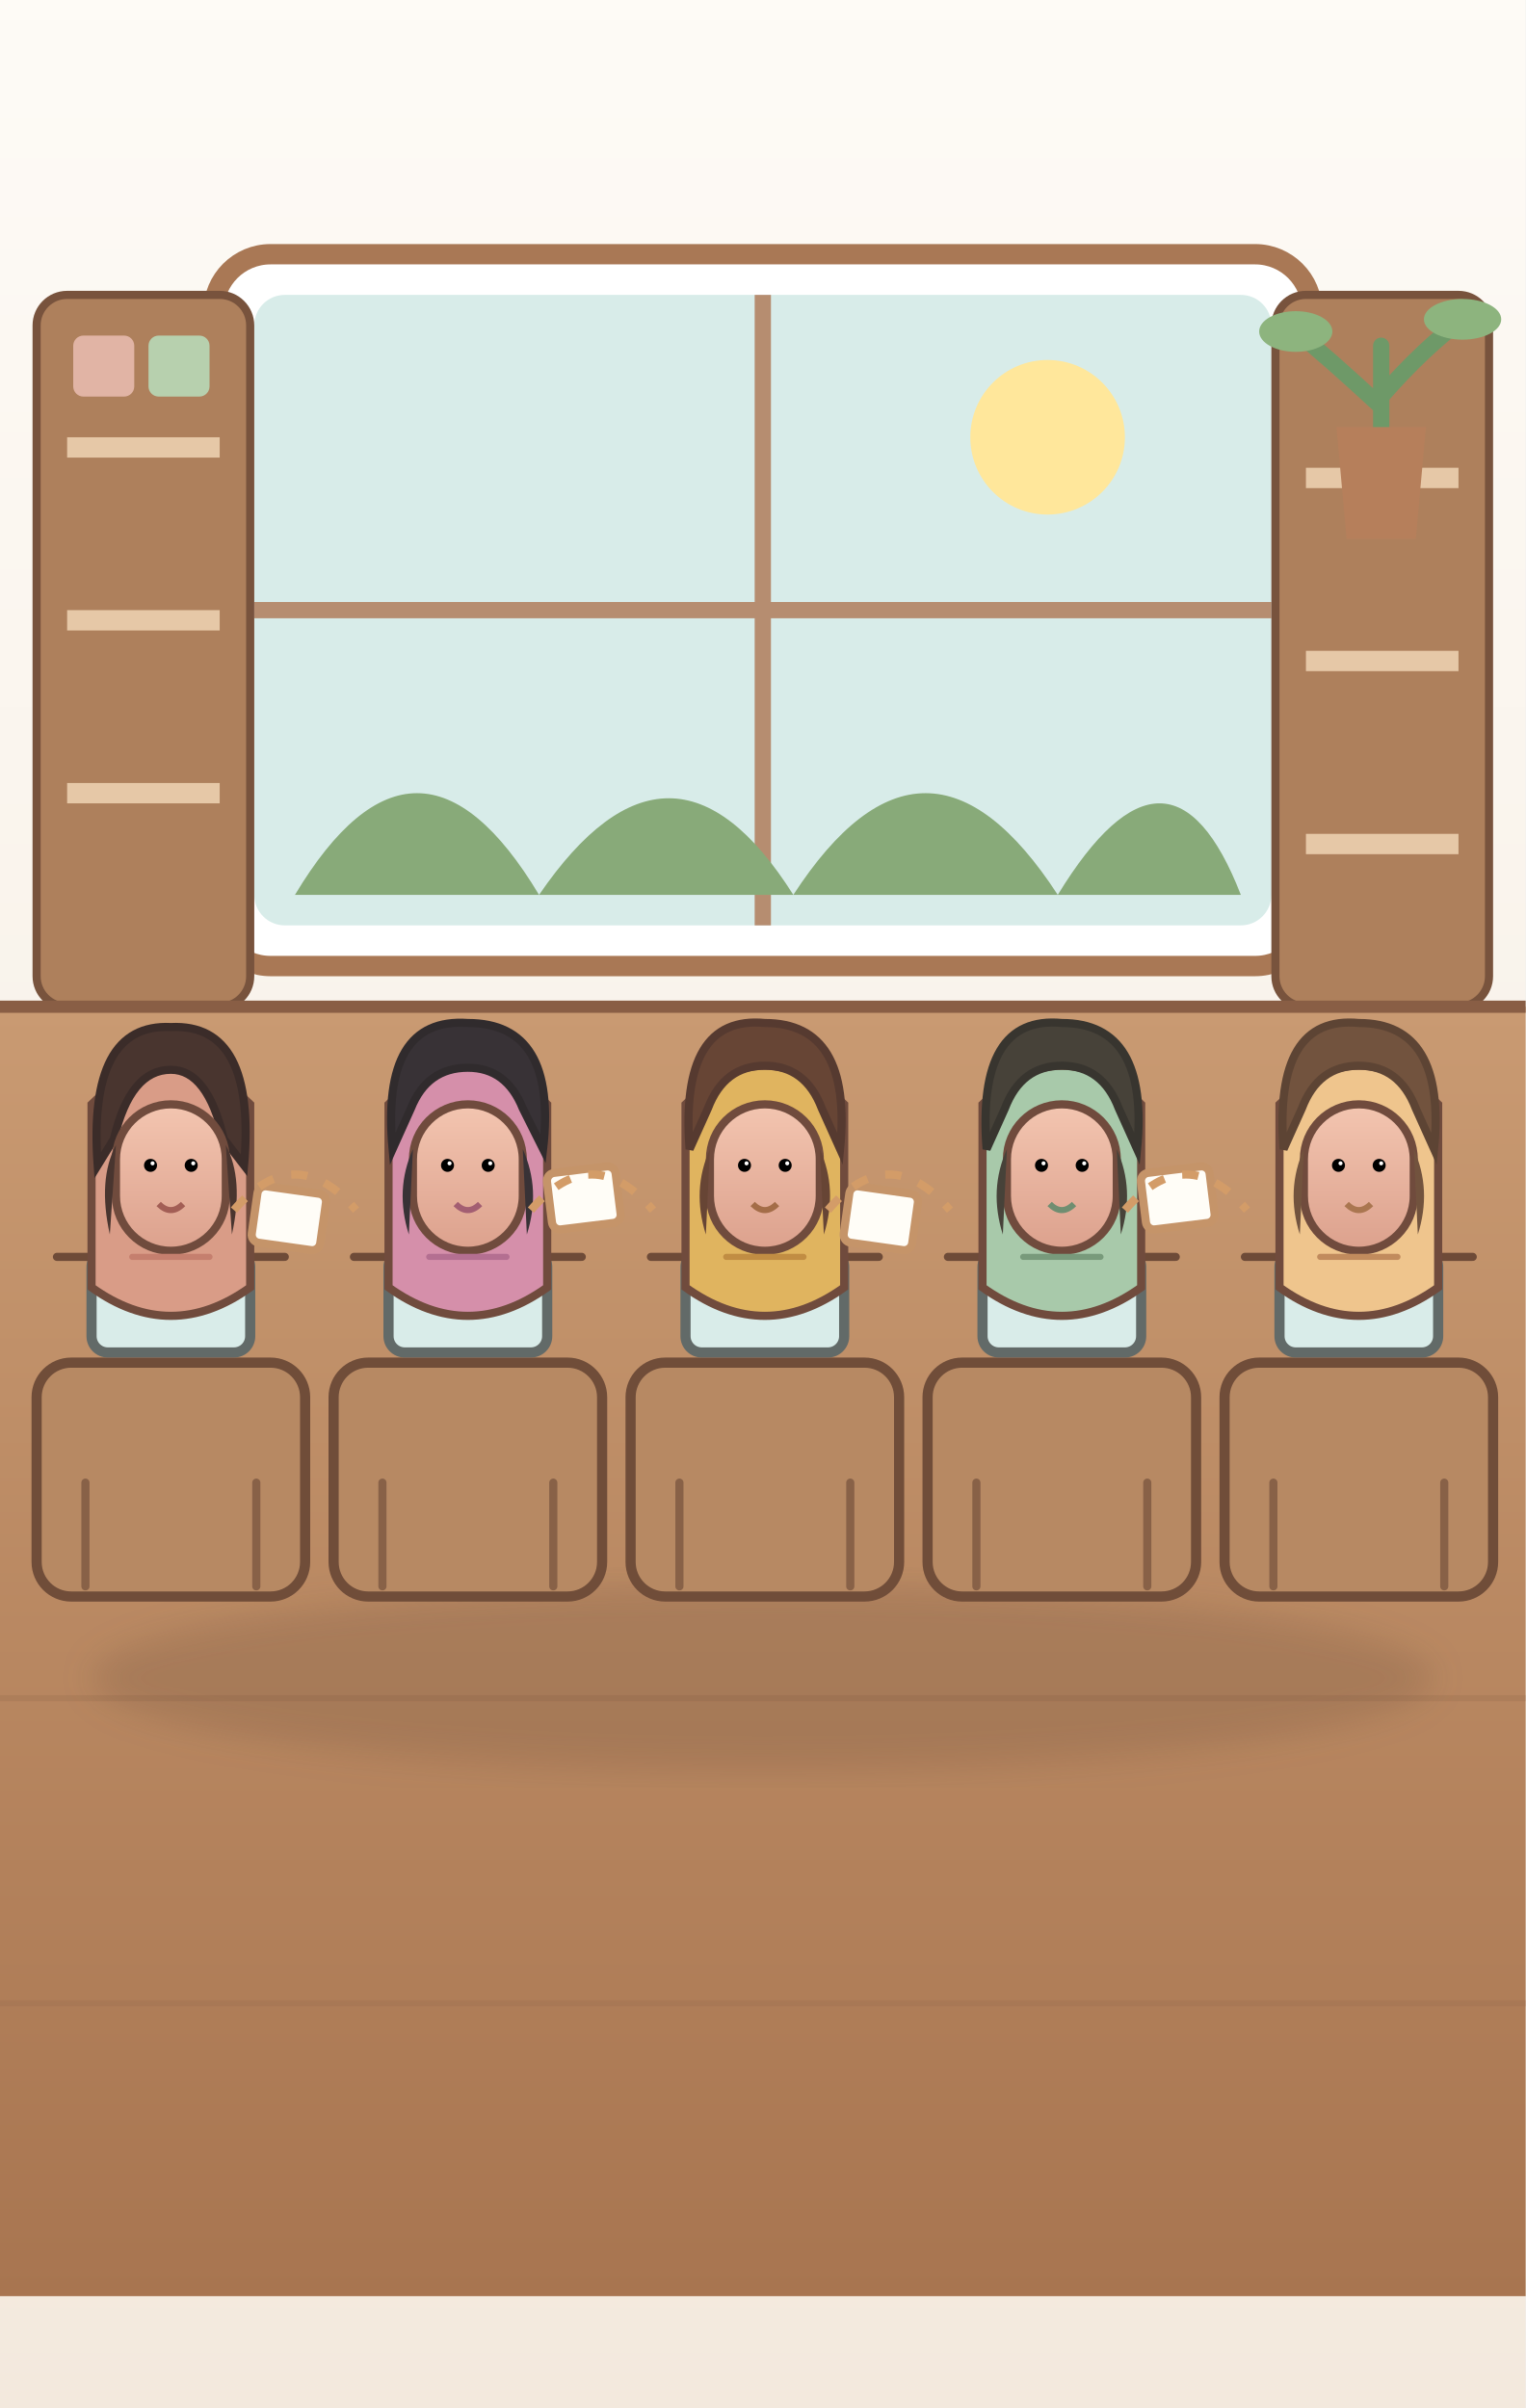
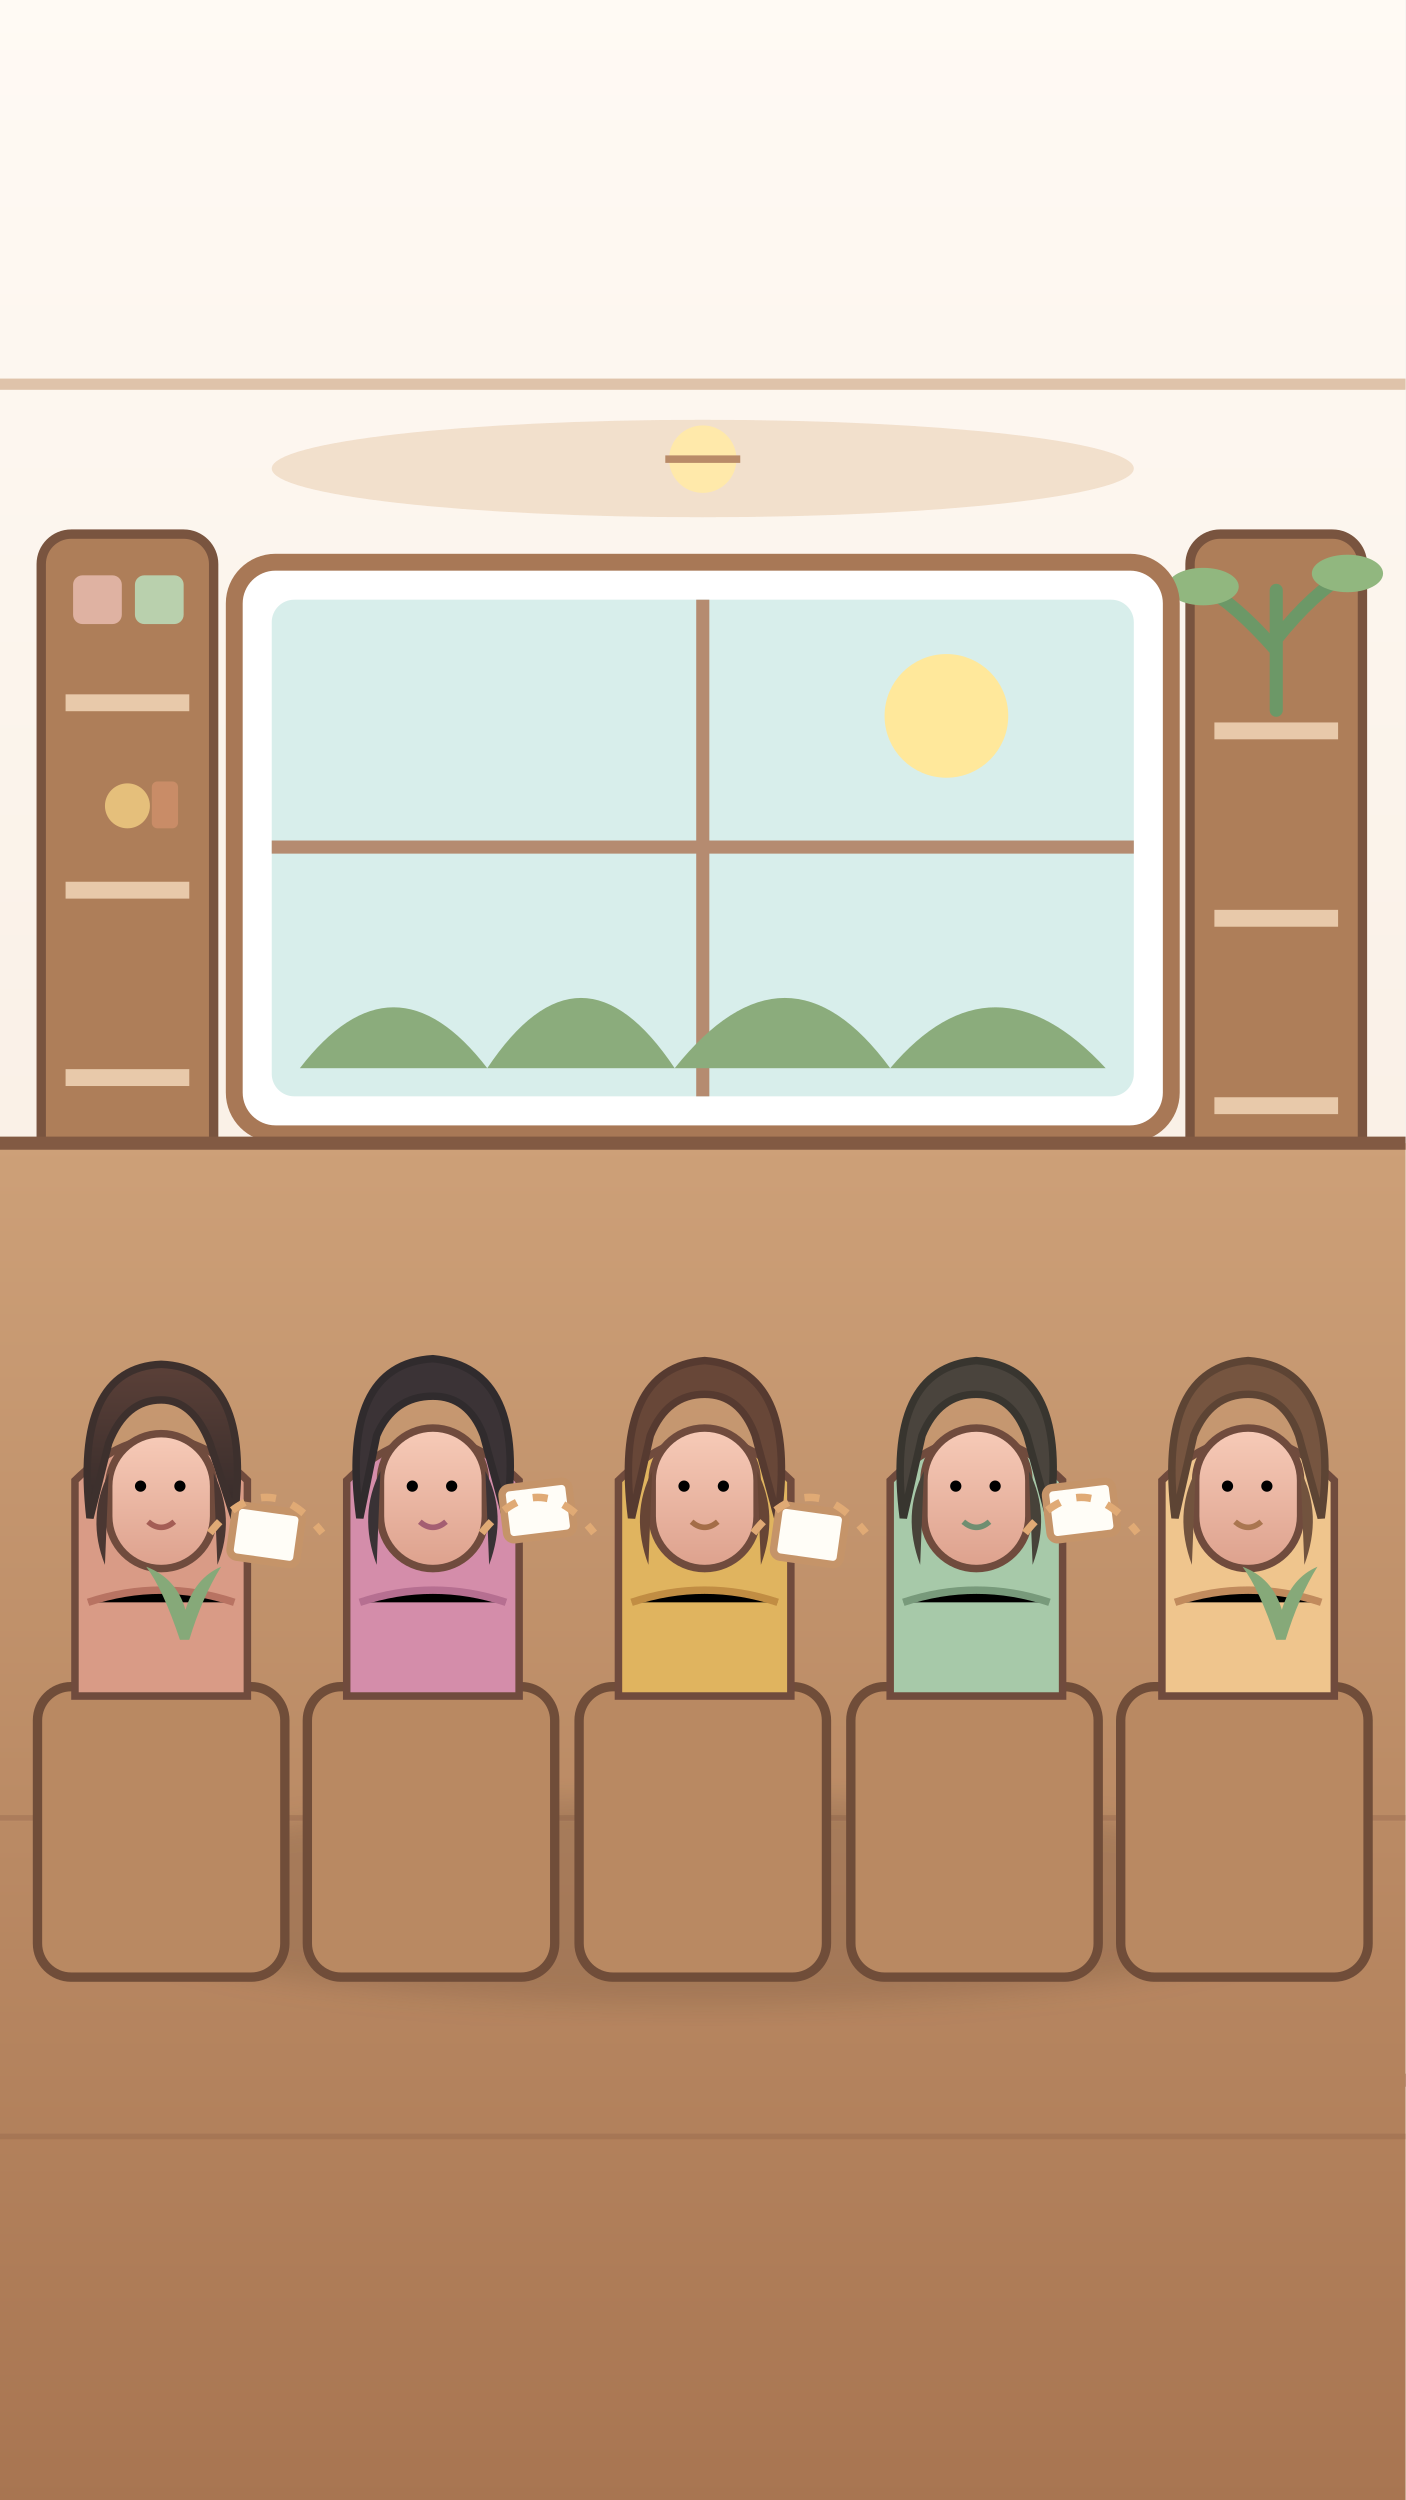
- <svg xmlns="http://www.w3.org/2000/svg" viewBox="0 150 750 1184">
+ <svg xmlns="http://www.w3.org/2000/svg" viewBox="0 0 750 1334">
  <defs>
-     <linearGradient id="w" x2="0" y2="1">
-       <stop stop-color="#fffdf9" />
-       <stop offset="1" stop-color="#f3e9dd" />
+     <linearGradient id="wall" x2="0" y2="1">
+       <stop stop-color="#fffaf4" />
+       <stop offset="1" stop-color="#f3e5d7" />
    </linearGradient>
-     <linearGradient id="f" x2="0" y2="1">
-       <stop stop-color="#c99a72" />
-       <stop offset="1" stop-color="#a87550" />
+     <linearGradient id="floor" x2="0" y2="1">
+       <stop stop-color="#cda078" />
+       <stop offset="1" stop-color="#a87551" />
    </linearGradient>
    <linearGradient id="skin" x2="0" y2="1">
-       <stop stop-color="#f3c5b0" />
-       <stop offset="1" stop-color="#dca18d" />
+       <stop stop-color="#f7cbb8" />
+       <stop offset="1" stop-color="#dda18d" />
    </linearGradient>
-     <filter id="sh">
-       <feGaussianBlur stdDeviation="8" />
+     <linearGradient id="hair1" x2="0" y2="1">
+       <stop stop-color="#5b4038" />
+       <stop offset="1" stop-color="#352b2a" />
+     </linearGradient>
+     <filter id="shadow">
+       <feGaussianBlur stdDeviation="7" />
    </filter>
    <style>
- .a{animation:b 3.2s ease-in-out infinite;transform-box:fill-box;transform-origin:center bottom}.b{animation-delay:.3s}.c{animation-delay:.6s}.d{animation-delay:.9s}.e{animation-delay:1.2s}
- @keyframes b{0%,100%{transform:translateY(0)}50%{transform:translateY(-5px)}}
- .p{animation:p 3s ease-in-out infinite;transform-box:fill-box;transform-origin:center}@keyframes p{0%,100%{transform:translateY(0) rotate(0)}50%{transform:translateY(-7px) rotate(-3deg)}}
- </style>
+  .float{animation:f 3.2s ease-in-out infinite;transform-box:fill-box;transform-origin:center bottom}
+  .d2{animation-delay:.35s}.d3{animation-delay:.7s}.d4{animation-delay:1.05s}.d5{animation-delay:1.4s}
+  .paper{animation:p 2.8s ease-in-out infinite;transform-box:fill-box;transform-origin:center}
+  @keyframes f{0%,100%{transform:translateY(0)}50%{transform:translateY(-5px)}}
+  @keyframes p{0%,100%{transform:translateY(0) rotate(0)}50%{transform:translateY(-8px) rotate(-4deg)}}
+  </style>
  </defs>
-   <rect width="750" height="1334" fill="url(#w)" />
-   <g transform="translate(0,-55)">
-     <rect x="105" y="330" width="540" height="350" rx="28" fill="#fff" stroke="#a97855" stroke-width="10" />
-     <rect x="125" y="350" width="500" height="310" rx="15" fill="#d8ece9" />
-     <path d="M375 350V660M125 505H625" stroke="#b68d70" stroke-width="8" />
-     <circle cx="515" cy="420" r="38" fill="#ffe79b" />
-     <path d="M145 645Q205 545 265 645Q330 550 390 645Q455 545 520 645Q575 555 610 645" fill="#88aa79" />
-     <g transform="translate(18 350)">
-       <rect width="105" height="350" rx="15" fill="#ae805c" stroke="#78533d" stroke-width="4" />
-       <path d="M15 75H90M15 160H90M15 245H90" stroke="#e6c8a7" stroke-width="10" />
-       <rect x="18" y="20" width="30" height="30" rx="5" fill="#e1b4a5" />
-       <rect x="55" y="20" width="30" height="30" rx="5" fill="#b7d0ae" />
-     </g>
-     <g transform="translate(627 350)">
-       <rect width="105" height="350" rx="15" fill="#ae805c" stroke="#78533d" stroke-width="4" />
-       <path d="M15 90H90M15 180H90M15 270H90" stroke="#e6c8a7" stroke-width="10" />
-       <path d="M52 75V25M52 55Q25 30 10 18M52 50Q72 27 92 12" stroke="#6e9968" stroke-width="8" fill="none" stroke-linecap="round" />
-       <ellipse cx="10" cy="18" rx="18" ry="10" fill="#8db47e" />
-       <ellipse cx="92" cy="12" rx="19" ry="10" fill="#8db47e" />
-       <path d="M30 65H74L69 120H35Z" fill="#b67f5b" />
-     </g>
-     <rect y="700" width="750" height="634" fill="url(#f)" />
-     <path d="M0 700H750" stroke="#895e45" stroke-width="6" />
-     <path d="M0 1040H750M0 1190H750" stroke="#986a4d" stroke-width="3" opacity=".3" />
-     <ellipse cx="375" cy="1030" rx="330" ry="45" fill="#4d382d" opacity=".16" filter="url(#sh)" />
-     <g fill="#b78963" stroke="#704d39" stroke-width="5">
-       <rect x="18" y="875" width="132" height="115" rx="17" />
-       <rect x="164" y="875" width="132" height="115" rx="17" />
-       <rect x="310" y="875" width="132" height="115" rx="17" />
-       <rect x="456" y="875" width="132" height="115" rx="17" />
-       <rect x="602" y="875" width="132" height="115" rx="17" />
-     </g>
-     <g fill="#d9ece9" stroke="#626a68" stroke-width="5">
-       <rect x="45" y="820" width="78" height="50" rx="8" />
-       <rect x="191" y="820" width="78" height="50" rx="8" />
-       <rect x="337" y="820" width="78" height="50" rx="8" />
-       <rect x="483" y="820" width="78" height="50" rx="8" />
-       <rect x="629" y="820" width="78" height="50" rx="8" />
-     </g>
-     <g transform="translate(0,-55)" fill="none" stroke="#6e4b38" stroke-width="4" stroke-linecap="round">
-       <path d="M28 878H140M174 878H286M320 878H432M466 878H578M612 878H724" />
-       <path d="M42 989V1040M126 989V1040M188 989V1040M272 989V1040M334 989V1040M418 989V1040M480 989V1040M564 989V1040M626 989V1040M710 989V1040" opacity=".65" />
-     </g>
-     <g transform="translate(0,-55)" fill="#efe3d6" stroke="#765541" stroke-width="3">
-       <rect x="61" y="846" width="38" height="16" rx="5" />
-       <rect x="207" y="846" width="38" height="16" rx="5" />
-       <rect x="353" y="846" width="38" height="16" rx="5" />
-       <rect x="499" y="846" width="38" height="16" rx="5" />
-       <rect x="645" y="846" width="38" height="16" rx="5" />
-     </g>
-     <g class="a">
-       <path d="M45 748Q84 710 123 748V838Q84 866 45 838Z" fill="#d99c87" stroke="#704b3d" stroke-width="4" />
-       <path d="M48 778Q43 708 84 710Q126 708 120 778L110 765Q102 731 84 731Q64 731 56 765Z" fill="#49352f" stroke="#3b2c29" stroke-width="4" />
-       <rect x="57" y="748" width="54" height="72" rx="27" fill="url(#skin)" stroke="#704b3d" stroke-width="4" />
-       <path d="M57 768Q48 785 54 812M111 768Q120 785 114 812" fill="#49352f" />
-       <circle cx="74" cy="778" r="3.2" />
-       <circle cx="94" cy="778" r="3.2" />
-       <circle cx="75" cy="777" r="1" fill="#fff" />
-       <circle cx="95" cy="777" r="1" fill="#fff" />
-       <path d="M78 797Q84 803 90 797" fill="none" stroke="#a35e55" stroke-width="3" />
-       <path d="M65 823H103" stroke="#c57f6e" stroke-width="3" stroke-linecap="round" />
-     </g>
-     <g class="a b">
-       <path d="M191 748Q230 710 269 748V838Q230 866 191 838Z" fill="#d58faa" stroke="#704b3d" stroke-width="4" />
-       <path d="M193 770Q187 705 230 708Q274 708 267 770L257 750Q249 730 230 730Q210 730 202 750Z" fill="#383236" stroke="#302b2d" stroke-width="4" />
-       <rect x="203" y="748" width="54" height="72" rx="27" fill="url(#skin)" stroke="#704b3d" stroke-width="4" />
-       <path d="M203 770Q194 790 201 812M257 770Q266 790 259 812" fill="#383236" />
-       <circle cx="220" cy="778" r="3.2" />
-       <circle cx="240" cy="778" r="3.2" />
-       <circle cx="221" cy="777" r="1" fill="#fff" />
-       <circle cx="241" cy="777" r="1" fill="#fff" />
-       <path d="M224 797Q230 803 236 797" fill="none" stroke="#a35e72" stroke-width="3" />
-       <path d="M211 823H249" stroke="#b46f91" stroke-width="3" stroke-linecap="round" />
-     </g>
-     <g class="a c">
-       <path d="M337 748Q376 710 415 748V838Q376 866 337 838Z" fill="#e0b45f" stroke="#704b3d" stroke-width="4" />
-       <path d="M339 770Q334 704 376 708Q419 708 413 770L404 750Q396 729 376 729Q356 729 348 750Z" fill="#674535" stroke="#563a30" stroke-width="4" />
-       <rect x="349" y="748" width="54" height="72" rx="27" fill="url(#skin)" stroke="#704b3d" stroke-width="4" />
-       <path d="M349 770Q340 790 347 812M403 770Q412 790 405 812" fill="#674535" />
-       <circle cx="366" cy="778" r="3.2" />
-       <circle cx="386" cy="778" r="3.2" />
-       <circle cx="367" cy="777" r="1" fill="#fff" />
-       <circle cx="387" cy="777" r="1" fill="#fff" />
-       <path d="M370 797Q376 803 382 797" fill="none" stroke="#a46d48" stroke-width="3" />
-       <path d="M357 823H395" stroke="#c18d43" stroke-width="3" stroke-linecap="round" />
-     </g>
-     <g class="a d">
-       <path d="M483 748Q522 710 561 748V838Q522 866 483 838Z" fill="#a8c9aa" stroke="#704b3d" stroke-width="4" />
-       <path d="M485 770Q480 704 522 708Q565 708 559 770L550 750Q542 729 522 729Q502 729 494 750Z" fill="#474239" stroke="#38352f" stroke-width="4" />
-       <rect x="495" y="748" width="54" height="72" rx="27" fill="url(#skin)" stroke="#704b3d" stroke-width="4" />
-       <path d="M495 770Q486 790 493 812M549 770Q558 790 551 812" fill="#474239" />
-       <circle cx="512" cy="778" r="3.2" />
-       <circle cx="532" cy="778" r="3.2" />
-       <circle cx="513" cy="777" r="1" fill="#fff" />
-       <circle cx="533" cy="777" r="1" fill="#fff" />
-       <path d="M516 797Q522 803 528 797" fill="none" stroke="#708e71" stroke-width="3" />
-       <path d="M503 823H541" stroke="#789a7b" stroke-width="3" stroke-linecap="round" />
-     </g>
-     <g class="a e">
-       <path d="M629 748Q668 710 707 748V838Q668 866 629 838Z" fill="#efc58d" stroke="#704b3d" stroke-width="4" />
-       <path d="M631 770Q626 704 668 708Q711 708 705 770L696 750Q688 729 668 729Q648 729 640 750Z" fill="#72533e" stroke="#5d4434" stroke-width="4" />
-       <rect x="641" y="748" width="54" height="72" rx="27" fill="url(#skin)" stroke="#704b3d" stroke-width="4" />
-       <path d="M641 770Q632 790 639 812M695 770Q704 790 697 812" fill="#72533e" />
-       <circle cx="658" cy="778" r="3.2" />
-       <circle cx="678" cy="778" r="3.2" />
-       <circle cx="659" cy="777" r="1" fill="#fff" />
-       <circle cx="679" cy="777" r="1" fill="#fff" />
-       <path d="M662 797Q668 803 674 797" fill="none" stroke="#aa7650" stroke-width="3" />
-       <path d="M649 823H687" stroke="#c18b5d" stroke-width="3" stroke-linecap="round" />
-     </g>
-     <g class="p" fill="#fffdf7" stroke="#c59469" stroke-width="4">
-       <rect x="125" y="790" width="34" height="28" rx="4" transform="rotate(8 142 804)" />
-       <rect x="270" y="780" width="34" height="28" rx="4" transform="rotate(-7 287 794)" />
-       <rect x="416" y="790" width="34" height="28" rx="4" transform="rotate(8 433 804)" />
-       <rect x="562" y="780" width="34" height="28" rx="4" transform="rotate(-7 579 794)" />
-     </g>
-     <g fill="none" stroke="#d39c68" stroke-width="4" stroke-dasharray="8 9">
-       <path d="M115 800Q145 765 175 800" />
-       <path d="M261 800Q291 765 321 800" />
-       <path d="M407 800Q437 765 467 800" />
-       <path d="M553 800Q583 765 613 800" />
-     </g>
+   <rect width="750" height="1334" fill="url(#wall)" />
+   <path d="M0 205H750" stroke="#dfc3aa" stroke-width="6" />
+   <path d="M0 1110H750" stroke="#8e624a" stroke-width="7" />
+   <ellipse cx="375" cy="250" rx="230" ry="26" fill="#e7c9a9" opacity=".5" />
+   <circle cx="375" cy="245" r="18" fill="#ffe9aa" />
+   <path d="M355 245h40" stroke="#b98b68" stroke-width="4" />
+   <g transform="translate(22 285)">
+     <rect width="92" height="480" rx="16" fill="#ae7e59" stroke="#79543f" stroke-width="5" />
+     <path d="M13 90H79M13 190H79M13 290H79M13 390H79" stroke="#e8c9aa" stroke-width="9" />
+     <rect x="17" y="22" width="26" height="26" rx="5" fill="#dfb2a2" />
+     <rect x="50" y="22" width="26" height="26" rx="5" fill="#b9d0ad" />
+     <circle cx="46" cy="145" r="12" fill="#e5bf7b" />
+     <rect x="59" y="132" width="14" height="25" rx="3" fill="#c98c67" />
+   </g>
+   <g transform="translate(635 285)">
+     <rect width="92" height="480" rx="16" fill="#ae7e59" stroke="#79543f" stroke-width="5" />
+     <path d="M13 105H79M13 205H79M13 305H79M13 405H79" stroke="#e8c9aa" stroke-width="9" />
+     <path d="M46 94V30M46 62Q24 37 7 28M46 56Q66 31 84 21" stroke="#6c9867" stroke-width="7" fill="none" stroke-linecap="round" />
+     <ellipse cx="7" cy="28" rx="19" ry="10" fill="#91b77f" />
+     <ellipse cx="84" cy="21" rx="19" ry="10" fill="#91b77f" />
+   </g>
+   <g>
+     <rect x="125" y="300" width="500" height="305" rx="22" fill="#fff" stroke="#a87856" stroke-width="9" />
+     <rect x="145" y="320" width="460" height="265" rx="12" fill="#d8eeeb" />
+     <path d="M375 320V585M145 452H605" stroke="#b58b70" stroke-width="7" />
+     <circle cx="505" cy="382" r="33" fill="#ffe89b" />
+     <path d="M160 570Q210 505 260 570Q310 495 360 570Q420 495 475 570Q530 505 590 570" fill="#8bac7c" />
+   </g>
+   <rect y="610" width="750" height="724" fill="url(#floor)" />
+   <path d="M0 610H750" stroke="#825a43" stroke-width="7" />
+   <path d="M0 970H750M0 1140H750" stroke="#8f6249" stroke-width="3" opacity=".35" />
+   <ellipse cx="375" cy="1015" rx="330" ry="55" fill="#4d372b" opacity=".18" filter="url(#shadow)" />
+   <g fill="#b98962" stroke="#704d39" stroke-width="5">
+     <rect x="20" y="900" width="132" height="155" rx="18" />
+     <rect x="164" y="900" width="132" height="155" rx="18" />
+     <rect x="309" y="900" width="132" height="155" rx="18" />
+     <rect x="454" y="900" width="132" height="155" rx="18" />
+     <rect x="598" y="900" width="132" height="155" rx="18" />
+   </g>
+   <g fill="#dceeea" stroke="#5d6662" stroke-width="5">
+     <rect x="45" y="835" width="82" height="55" rx="8" />
+     <rect x="189" y="835" width="82" height="55" rx="8" />
+     <rect x="334" y="835" width="82" height="55" rx="8" />
+     <rect x="479" y="835" width="82" height="55" rx="8" />
+     <rect x="623" y="835" width="82" height="55" rx="8" />
+   </g>
+   <g fill="#6f7f79">
+     <rect x="78" y="890" width="16" height="12" rx="3" />
+     <rect x="222" y="890" width="16" height="12" rx="3" />
+     <rect x="367" y="890" width="16" height="12" rx="3" />
+     <rect x="512" y="890" width="16" height="12" rx="3" />
+     <rect x="656" y="890" width="16" height="12" rx="3" />
+   </g>
+   <g class="float">
+     <path d="M40 790Q86 745 132 790V905H40Z" fill="#d99b86" stroke="#704b3d" stroke-width="4" />
+     <path d="M48 810Q39 730 86 728Q135 730 125 810L112 770Q103 747 86 747Q67 747 58 770Z" fill="url(#hair1)" stroke="#3d302d" stroke-width="4" />
+     <rect x="58" y="765" width="56" height="72" rx="28" fill="url(#skin)" stroke="#704b3d" stroke-width="4" />
+     <path d="M58 786Q46 810 56 835M114 786Q126 810 116 835" fill="#4b3732" />
+     <circle cx="75" cy="793" r="3" />
+     <circle cx="96" cy="793" r="3" />
+     <path d="M79 812Q86 818 93 812" fill="none" stroke="#a45d55" stroke-width="3" />
+     <path d="M47 855Q86 842 125 855" stroke="#b87362" stroke-width="4" />
+   </g>
+   <g class="float d2">
+     <path d="M185 790Q231 745 277 790V905H185Z" fill="#d48daa" stroke="#704b3d" stroke-width="4" />
+     <path d="M192 810Q181 728 231 725Q282 730 270 810L258 766Q250 745 231 745Q210 745 201 766Z" fill="#3b3336" stroke="#302b2d" stroke-width="4" />
+     <rect x="203" y="762" width="56" height="75" rx="28" fill="url(#skin)" stroke="#704b3d" stroke-width="4" />
+     <path d="M203 785Q191 808 201 835M259 785Q271 808 261 835" fill="#393235" />
+     <circle cx="220" cy="793" r="3" />
+     <circle cx="241" cy="793" r="3" />
+     <path d="M224 812Q231 818 238 812" fill="none" stroke="#a45e72" stroke-width="3" />
+     <path d="M192 855Q231 842 270 855" stroke="#b66f91" stroke-width="4" />
+   </g>
+   <g class="float d3">
+     <path d="M330 790Q376 745 422 790V905H330Z" fill="#e0b45f" stroke="#704b3d" stroke-width="4" />
+     <path d="M337 810Q327 730 376 726Q426 730 415 810L403 766Q395 744 376 744Q356 744 347 766Z" fill="#684738" stroke="#563a30" stroke-width="4" />
+     <rect x="348" y="762" width="56" height="75" rx="28" fill="url(#skin)" stroke="#704b3d" stroke-width="4" />
+     <path d="M348 785Q336 808 346 835M404 785Q416 808 406 835" fill="#674535" />
+     <circle cx="365" cy="793" r="3" />
+     <circle cx="386" cy="793" r="3" />
+     <path d="M369 812Q376 818 383 812" fill="none" stroke="#a46d48" stroke-width="3" />
+     <path d="M337 855Q376 842 415 855" stroke="#c18d43" stroke-width="4" />
+   </g>
+   <g class="float d4">
+     <path d="M475 790Q521 745 567 790V905H475Z" fill="#a7c9a9" stroke="#704b3d" stroke-width="4" />
+     <path d="M482 810Q472 730 521 726Q571 730 560 810L548 766Q540 744 521 744Q501 744 492 766Z" fill="#4a443d" stroke="#38352f" stroke-width="4" />
+     <rect x="493" y="762" width="56" height="75" rx="28" fill="url(#skin)" stroke="#704b3d" stroke-width="4" />
+     <path d="M493 785Q481 808 491 835M549 785Q561 808 551 835" fill="#474239" />
+     <circle cx="510" cy="793" r="3" />
+     <circle cx="531" cy="793" r="3" />
+     <path d="M514 812Q521 818 528 812" fill="none" stroke="#708e71" stroke-width="3" />
+     <path d="M482 855Q521 842 560 855" stroke="#789a7b" stroke-width="4" />
+   </g>
+   <g class="float d5">
+     <path d="M620 790Q666 745 712 790V905H620Z" fill="#efc58d" stroke="#704b3d" stroke-width="4" />
+     <path d="M627 810Q617 730 666 726Q716 730 705 810L693 766Q685 744 666 744Q646 744 637 766Z" fill="#765540" stroke="#5d4434" stroke-width="4" />
+     <rect x="638" y="762" width="56" height="75" rx="28" fill="url(#skin)" stroke="#704b3d" stroke-width="4" />
+     <path d="M638 785Q626 808 636 835M694 785Q706 808 696 835" fill="#72533e" />
+     <circle cx="655" cy="793" r="3" />
+     <circle cx="676" cy="793" r="3" />
+     <path d="M659 812Q666 818 673 812" fill="none" stroke="#aa7650" stroke-width="3" />
+     <path d="M627 855Q666 842 705 855" stroke="#c18b5d" stroke-width="4" />
+   </g>
+   <g class="paper" fill="#fffdf7" stroke="#c59469" stroke-width="4">
+     <rect x="124" y="805" width="36" height="28" rx="4" transform="rotate(8 142 819)" />
+     <rect x="269" y="792" width="36" height="28" rx="4" transform="rotate(-7 287 806)" />
+     <rect x="414" y="805" width="36" height="28" rx="4" transform="rotate(8 432 819)" />
+     <rect x="559" y="792" width="36" height="28" rx="4" transform="rotate(-7 577 806)" />
+   </g>
+   <g fill="none" stroke="#e0aa75" stroke-width="4" stroke-dasharray="8 9">
+     <path d="M112 818Q142 780 172 818" />
+     <path d="M257 818Q287 780 317 818" />
+     <path d="M402 818Q432 780 462 818" />
+     <path d="M547 818Q577 780 607 818" />
+   </g>
+   <g fill="#86a979">
+     <path d="M96 875Q87 848 78 836Q94 842 99 859Q104 842 118 836Q108 852 101 875Z" />
+     <path d="M681 875Q672 848 663 836Q679 842 684 859Q689 842 703 836Q693 852 686 875Z" />
  </g>
</svg>
